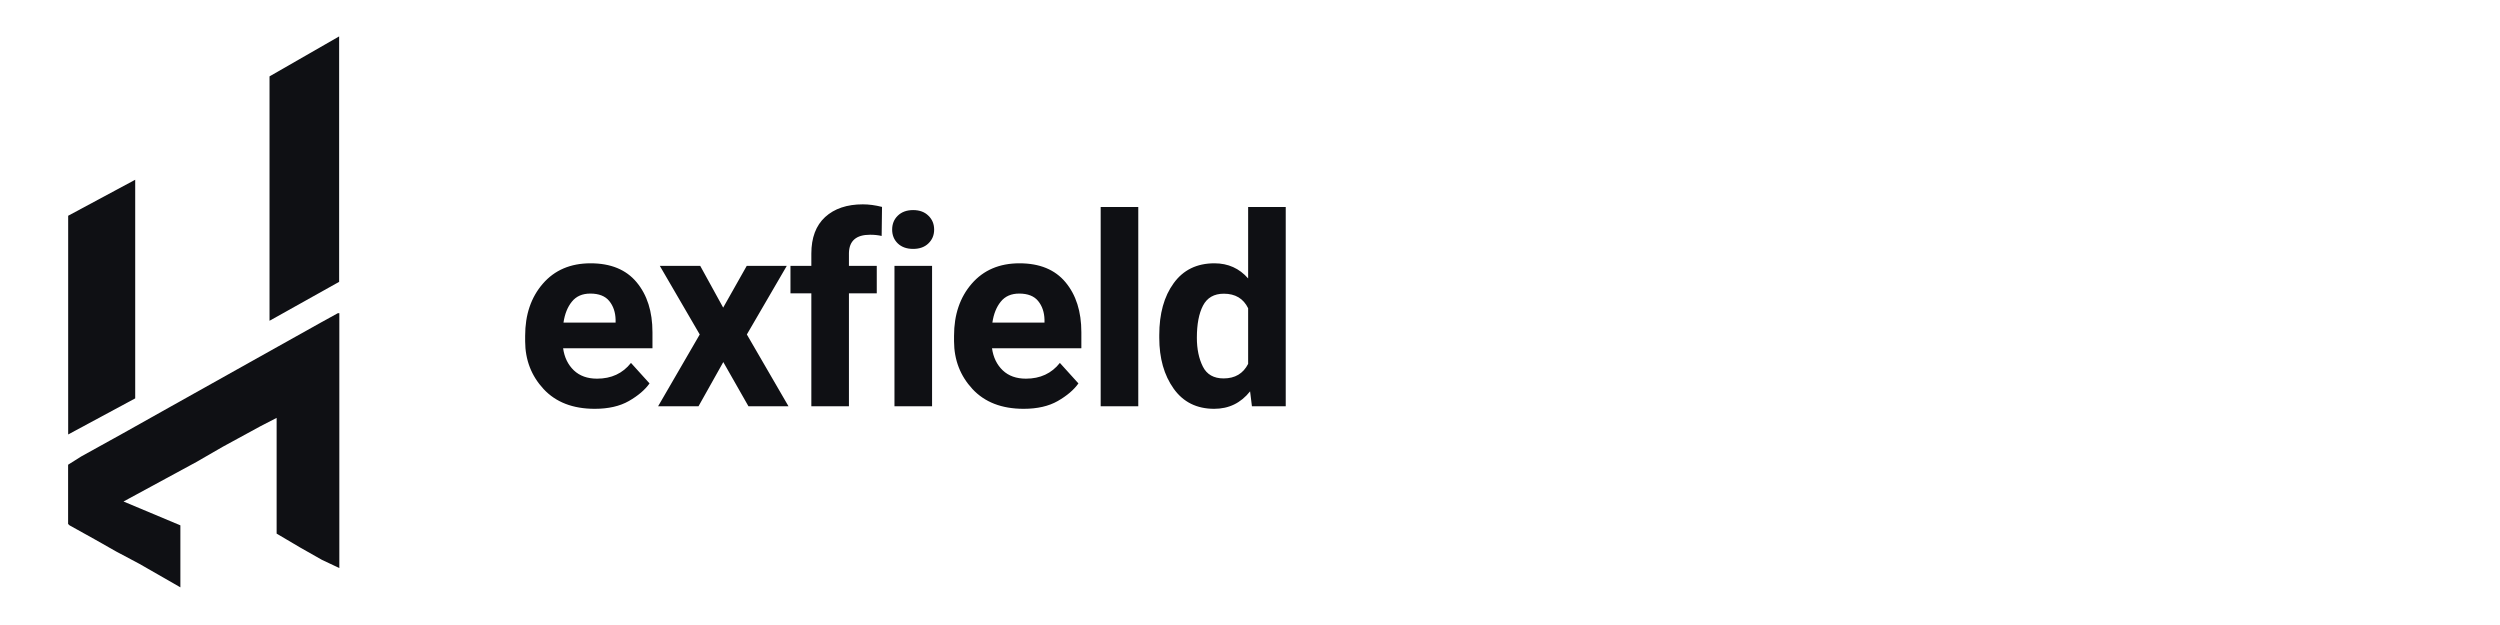
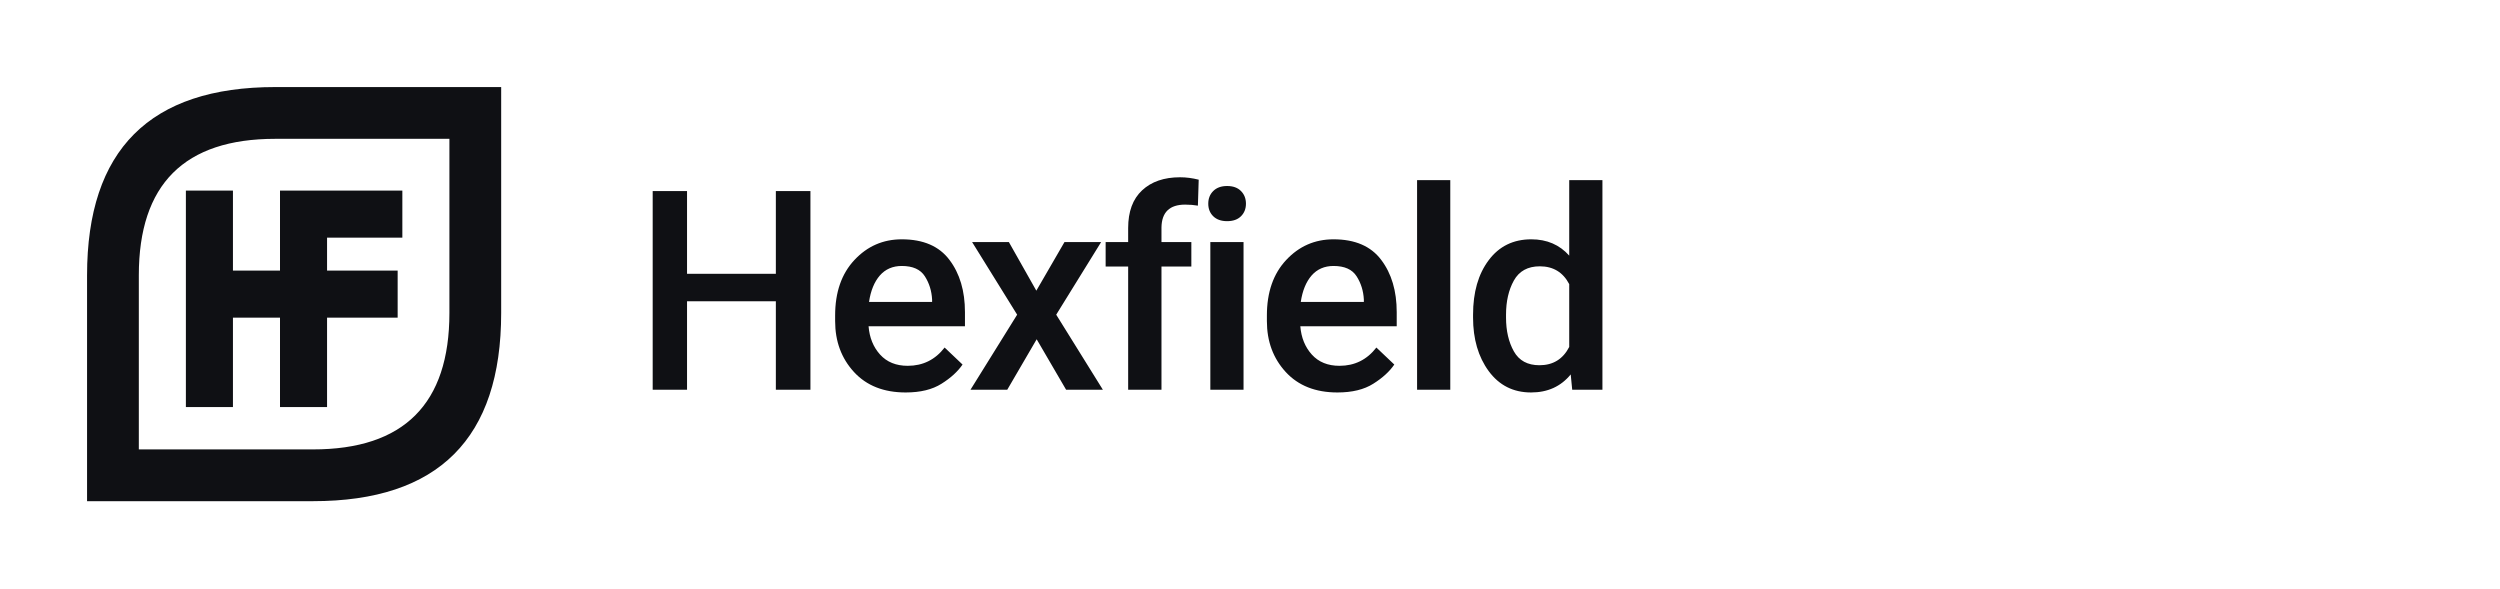
- <svg xmlns="http://www.w3.org/2000/svg" viewBox="0 0 320 80" width="320" height="80">
-   <g fill="#0F1014" transform="translate(8, 4) scale(0.066)">
-     <g transform="translate(-1180, -900)">
-       <path d="M1581.5 987.512L1716.5 910V1386L1581.5 1461.5V987.512Z" />
-       <path d="M1191 1257.82L1321 1188V1612L1191 1682V1257.82Z" />
-       <path d="M1714.06 1446.78H1716.89V1941.08L1682.95 1925.05L1640.53 1901L1595.28 1874.28V1649.84L1564.17 1665.88L1490.64 1705.95L1439.73 1735.34L1298.33 1812L1408.62 1858.25V1978.48L1329.44 1933.06L1284.19 1909.02L1241.77 1884.97L1193.69 1858.25L1190.86 1855.58V1740.69L1216.31 1724.66L1298.33 1679.23L1388.83 1628.47L1541.55 1542.97L1680.12 1465.48L1714.06 1446.78Z" />
-     </g>
+ <svg xmlns="http://www.w3.org/2000/svg" viewBox="0 0 340 80" width="340" height="80">
+   <g transform="translate(8 8) scale(0.64)" fill="#0F1014">
+     <path fill-rule="evenodd" d="M46 6 L94 6 L94 54 Q94 94 54 94 L6 94 L6 46 Q6 6 46 6 Z M46 17 L83 17 L83 54 Q83 83 54 83 L17 83 L17 46 Q17 17 46 17 Z" />
+     <path d="M27 28 H37 V74 H27 Z M47 28 H57 V74 H47 Z M47 28 H73 V38 H47 Z M27 45 H72 V55 H27 Z" />
  </g>
-   <text x="66" y="52" font-family="Roboto, system-ui, -apple-system, Segoe UI, sans-serif" font-weight="700" font-size="34" fill="#0F1014" letter-spacing="-0.5">exfield</text>
+   <text x="86" y="53" font-family="Roboto, system-ui, -apple-system, Segoe UI, sans-serif" font-weight="500" font-size="38" fill="#0F1014" letter-spacing="-1">Hexfield</text>
</svg>
